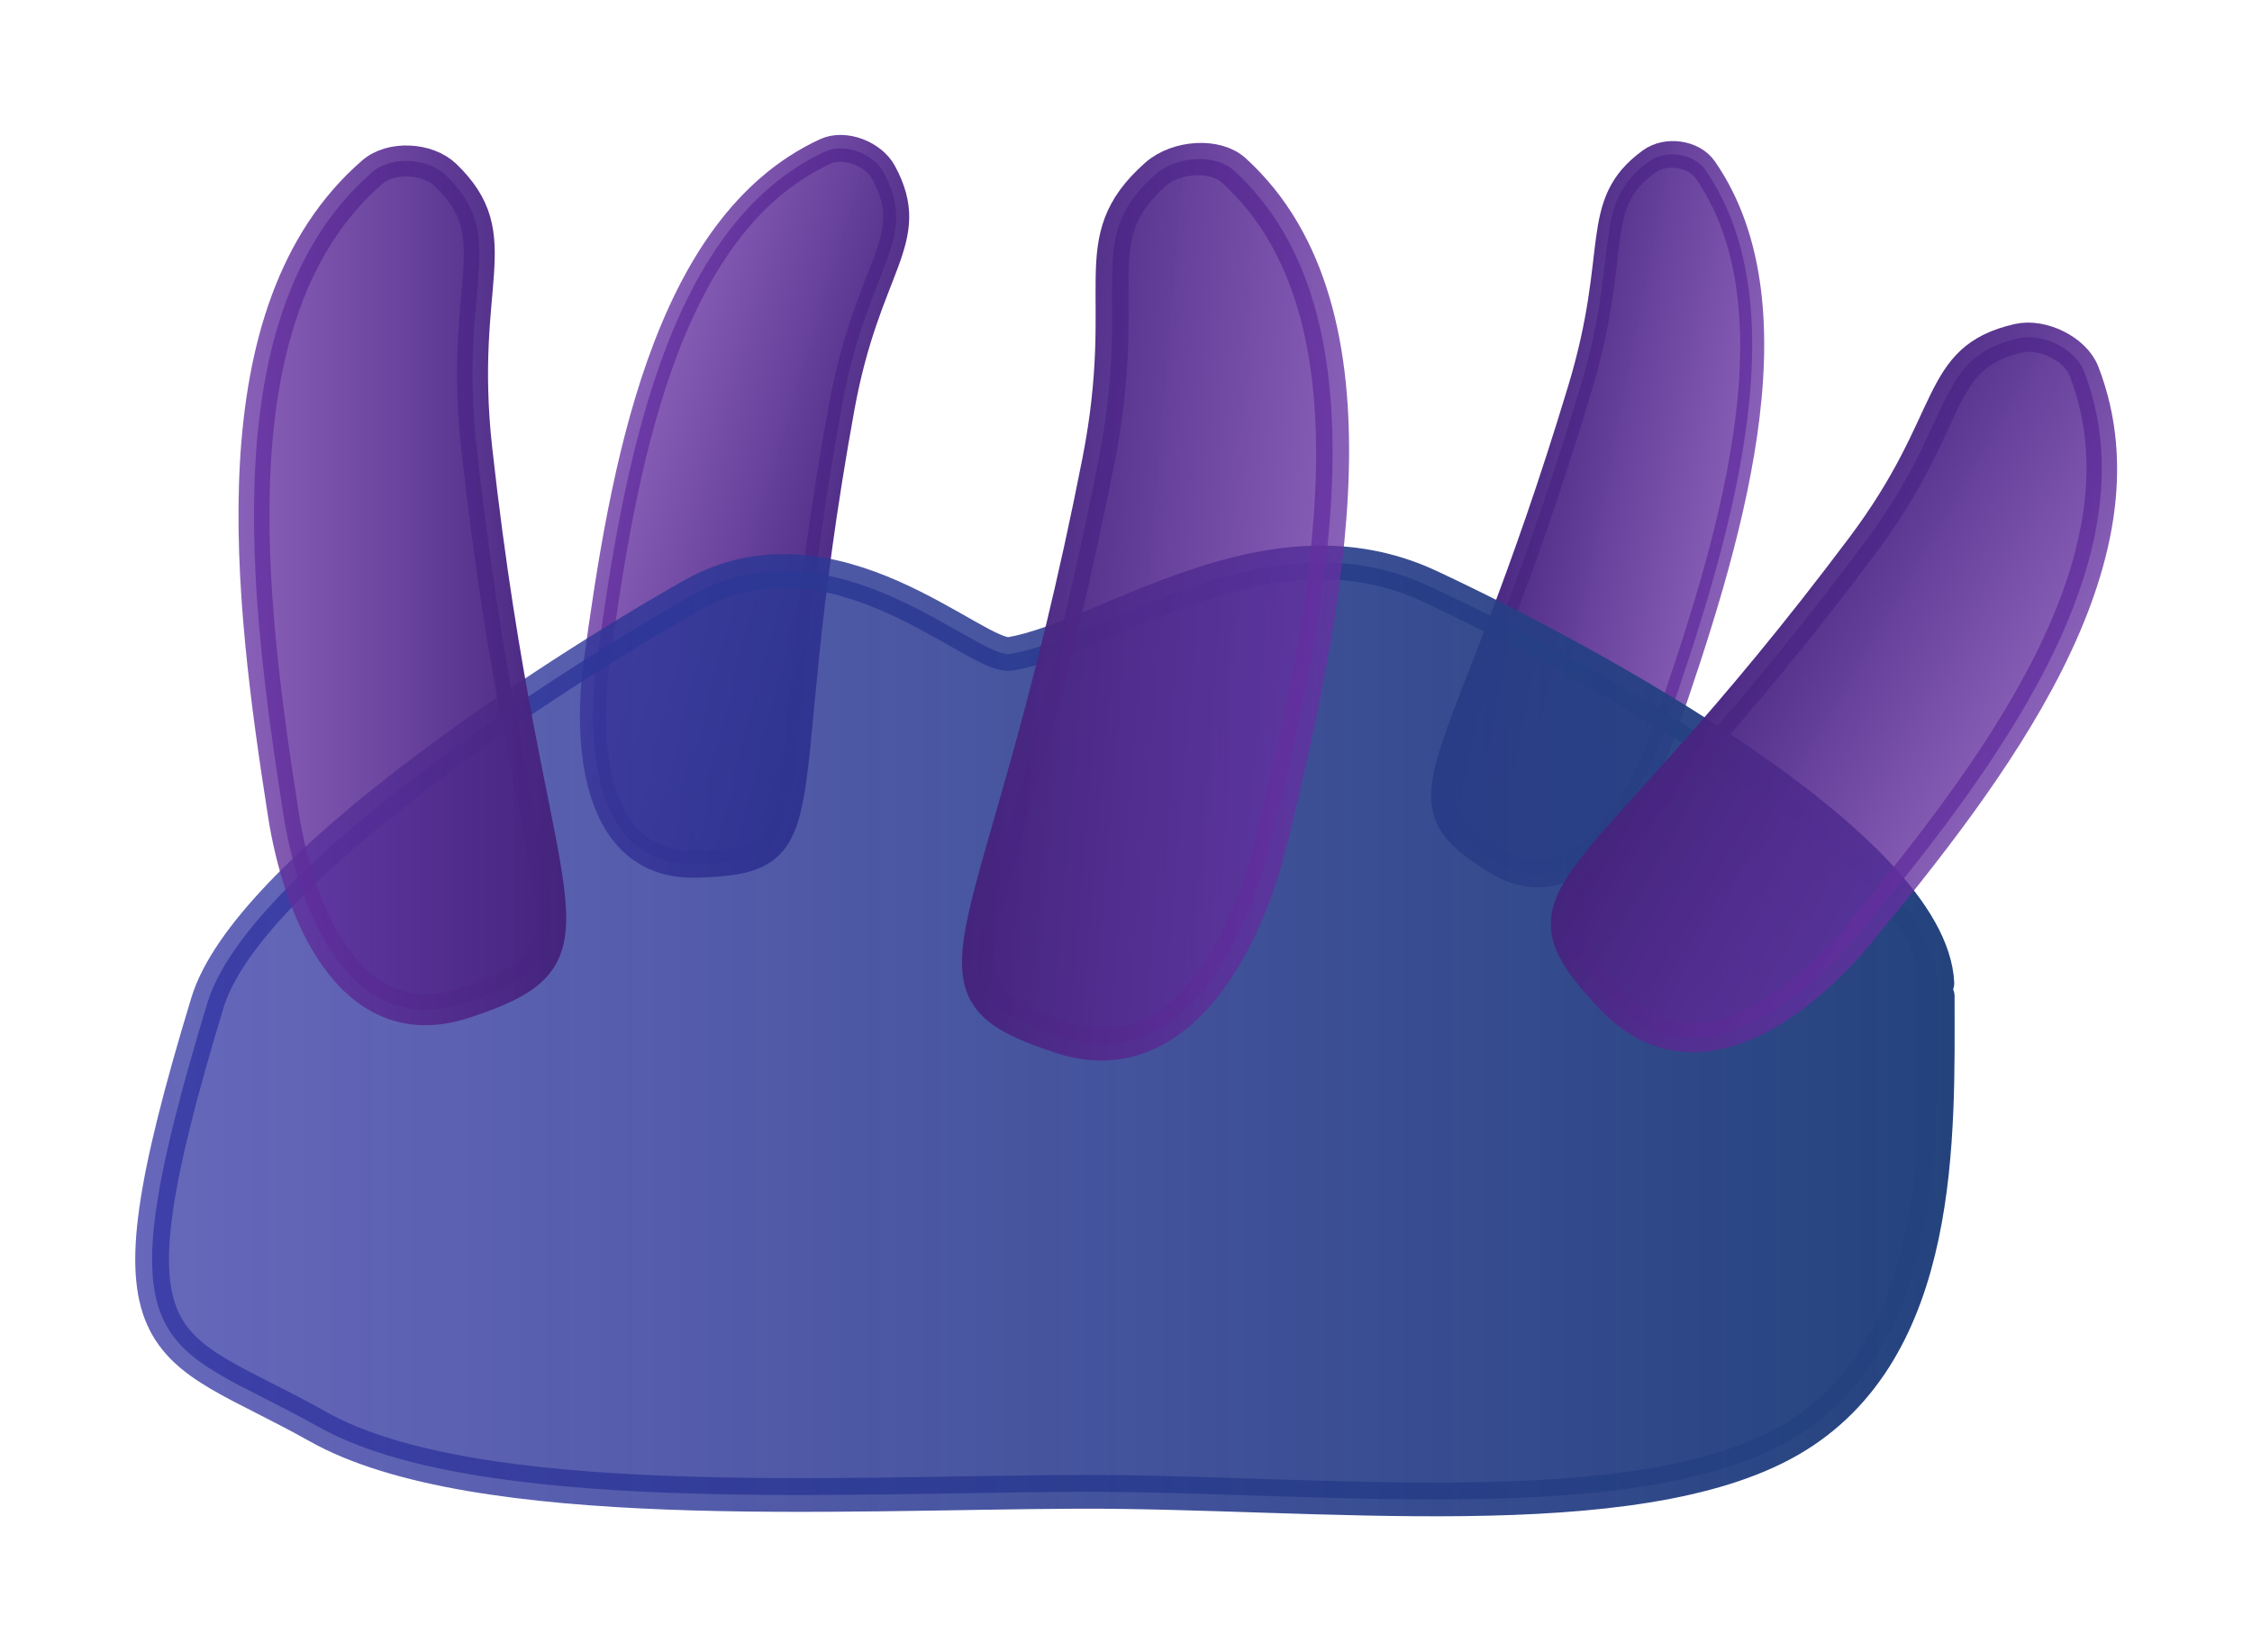
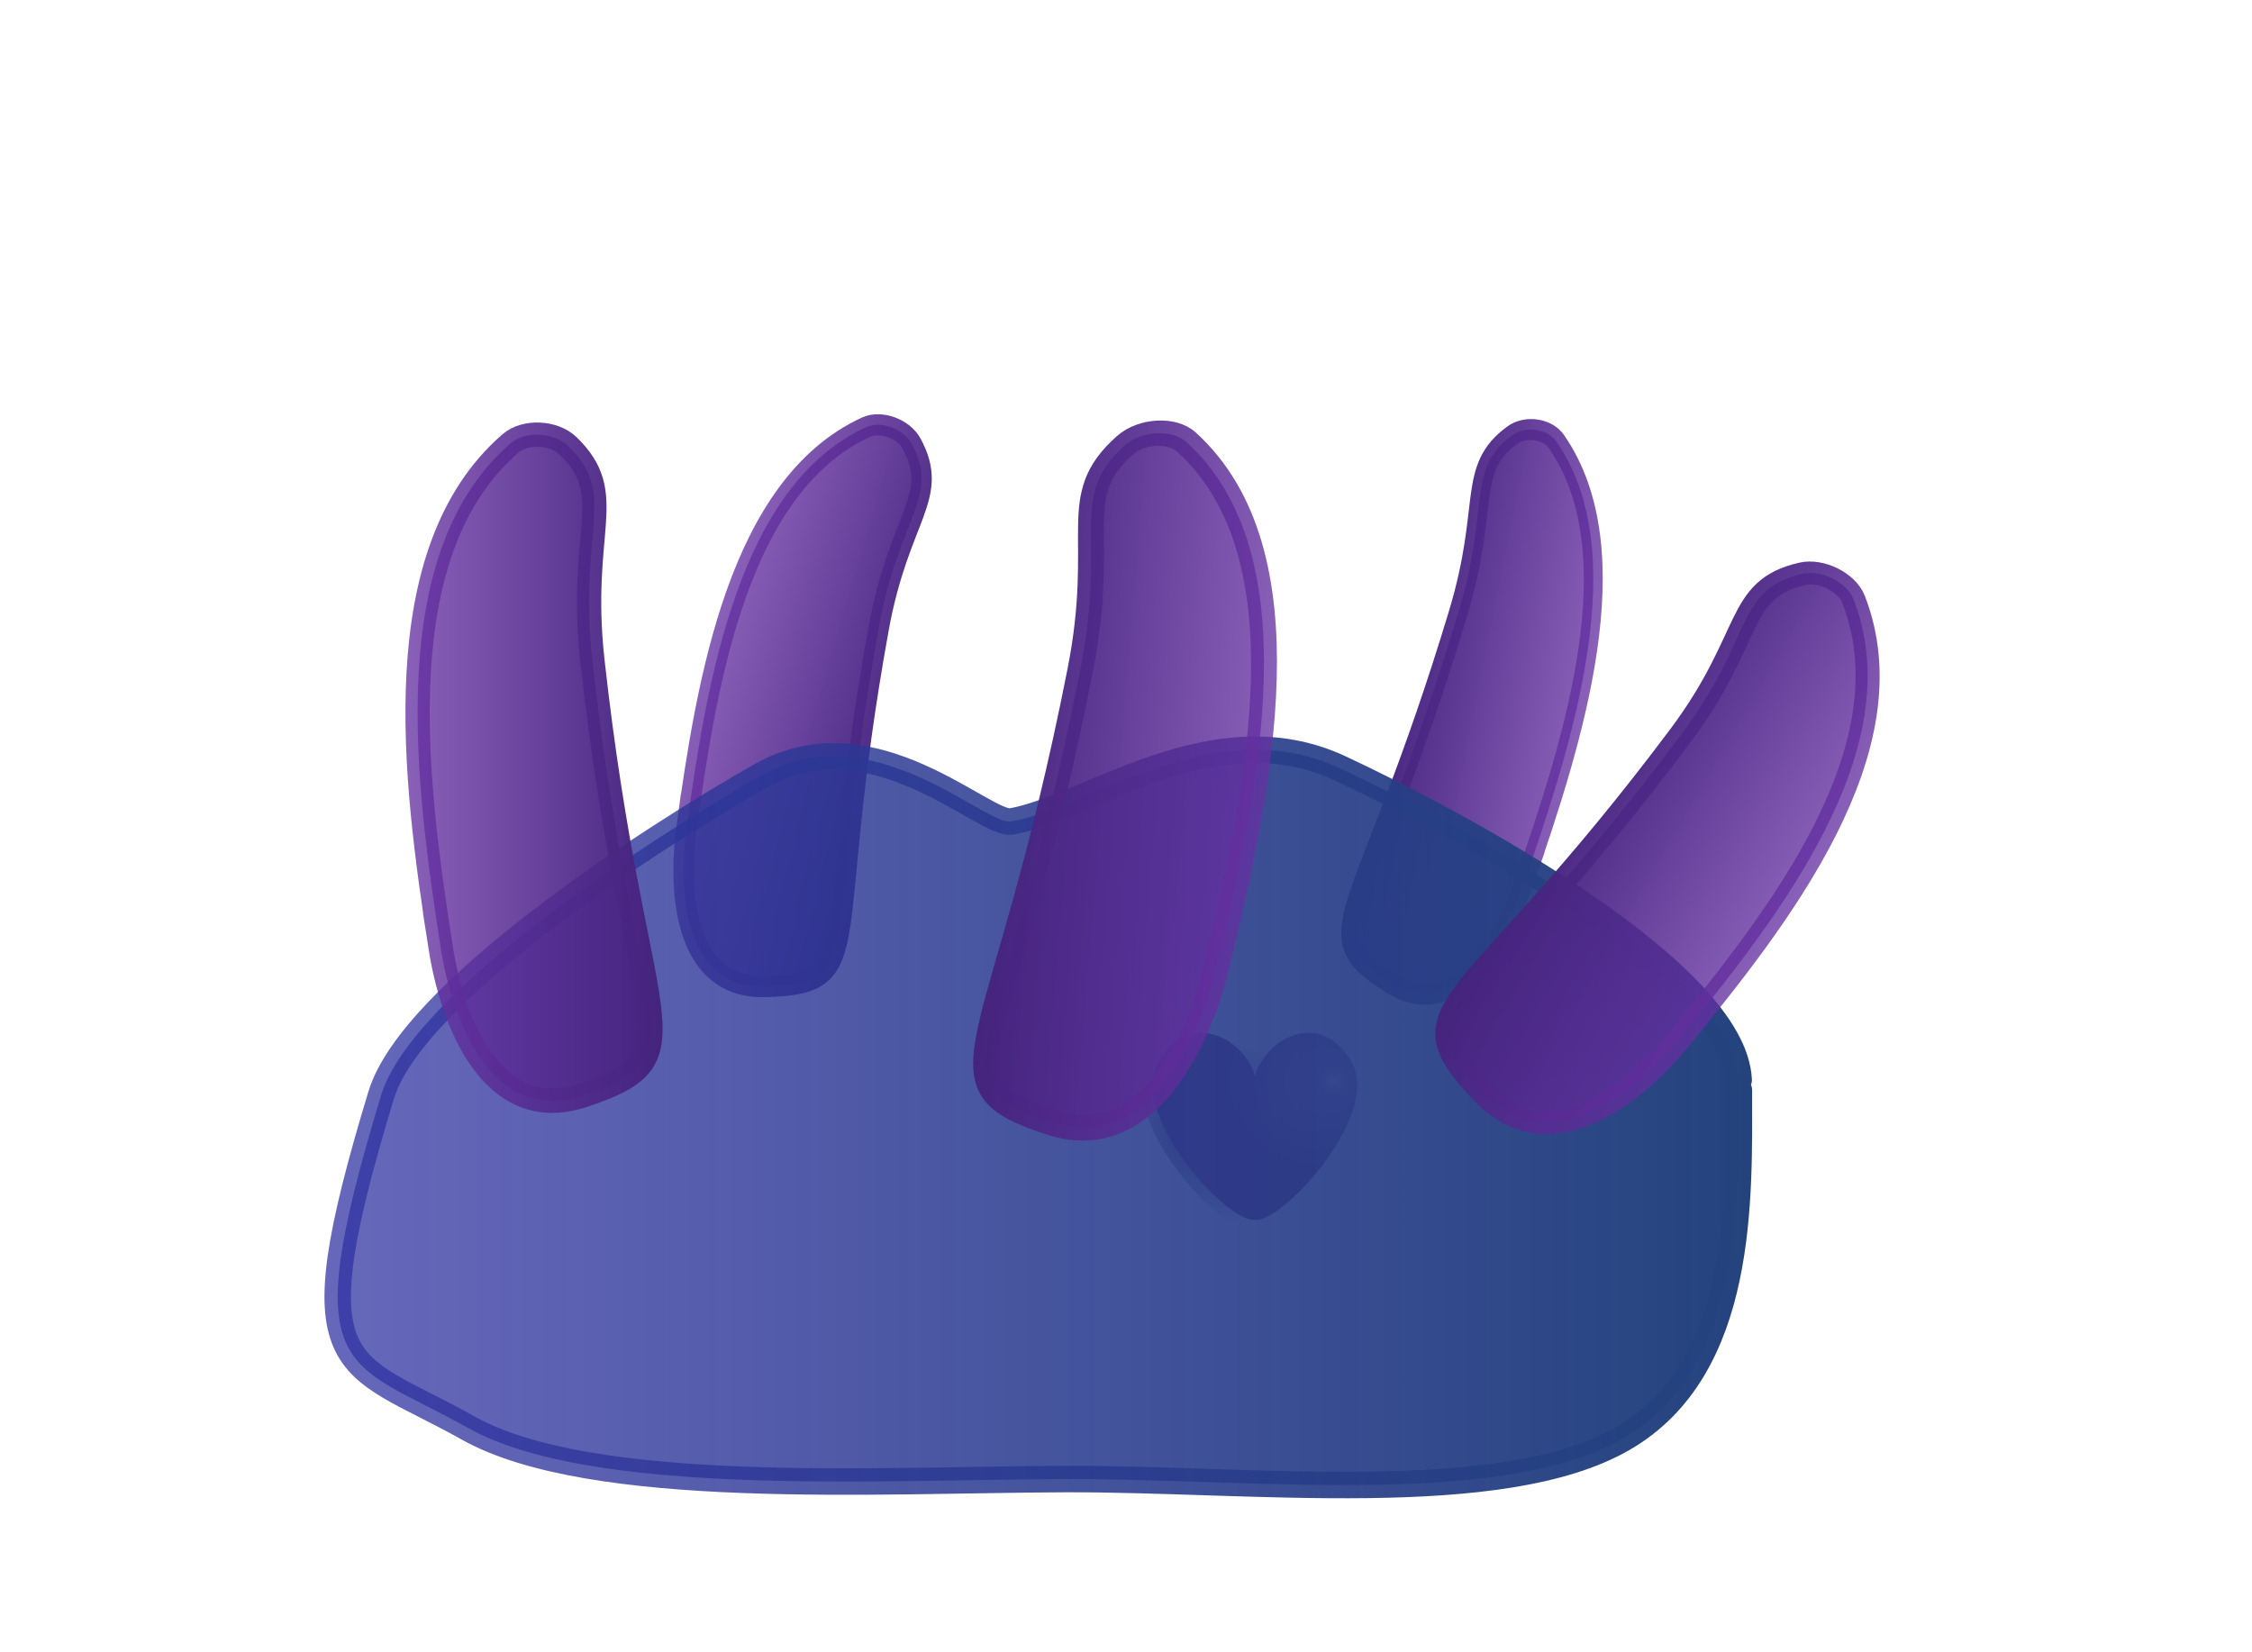
<svg xmlns="http://www.w3.org/2000/svg" xmlns:xlink="http://www.w3.org/1999/xlink" width="66.789mm" height="48.971mm" viewBox="0 0 66.789 48.971" version="1.1" id="svg8">
  <defs id="defs2">
    <linearGradient id="linearGradient3419">
      <stop style="stop-color:#6630a2;stop-opacity:0.766" offset="0" id="stop3415" />
      <stop style="stop-color:#44247d;stop-opacity:1" offset="1" id="stop3417" />
    </linearGradient>
    <linearGradient id="linearGradient3287">
      <stop style="stop-color:#6630a2;stop-opacity:0.766" offset="0" id="stop3283" />
      <stop style="stop-color:#44247d;stop-opacity:1" offset="1" id="stop3285" />
    </linearGradient>
    <linearGradient id="linearGradient3126-5">
      <stop style="stop-color:#3031a2;stop-opacity:0.734" offset="0" id="stop3122" />
      <stop style="stop-color:#24437d;stop-opacity:1" offset="1" id="stop3124" />
    </linearGradient>
    <linearGradient id="linearGradient3408">
      <stop style="stop-color:#ffffff;stop-opacity:1;" offset="0" id="stop3406" />
    </linearGradient>
    <linearGradient id="linearGradient2801">
      <stop style="stop-color:#c8e900;stop-opacity:1;" offset="0" id="stop2799" />
    </linearGradient>
    <linearGradient id="linearGradient2795">
      <stop style="stop-color:#c80000;stop-opacity:1;" offset="0" id="stop2793" />
    </linearGradient>
-     <linearGradient xlink:href="#linearGradient3126-5" id="linearGradient3128" x1="3.6102676e-11" y1="30.042" x2="53.97" y2="30.042" gradientUnits="userSpaceOnUse" gradientTransform="translate(3.999999,-0.3829134)" />
-     <linearGradient xlink:href="#linearGradient3287" id="linearGradient3246" x1="2.004" y1="15.271" x2="12.792" y2="15.271" gradientUnits="userSpaceOnUse" gradientTransform="matrix(0.8991046,0,0,0.938283,5.280955,3.031795)" />
-     <linearGradient xlink:href="#linearGradient3419" id="linearGradient3295" x1="2.004" y1="15.271" x2="12.792" y2="15.271" gradientUnits="userSpaceOnUse" gradientTransform="matrix(0.8991046,0,0,0.938283,5.280955,3.031795)" />
-     <linearGradient xlink:href="#linearGradient3126-5" id="linearGradient3303" x1="3.6102676e-11" y1="30.042" x2="53.97" y2="30.042" gradientUnits="userSpaceOnUse" gradientTransform="translate(3.999999,-0.3829134)" />
+     <linearGradient xlink:href="#linearGradient3126-5" id="linearGradient3128" x1="3.6102676e-11" y1="30.042" x2="53.97" y2="30.042" gradientUnits="userSpaceOnUse" gradientTransform="matrix(0.7847307,0,0,0.7847307,9.612659,8.845948)" />
+     <linearGradient xlink:href="#linearGradient3287" id="linearGradient3246" x1="2.004" y1="15.271" x2="12.792" y2="15.271" gradientUnits="userSpaceOnUse" gradientTransform="matrix(0.705555,0,0,0.7362995,10.61786,11.52557)" />
+     <linearGradient xlink:href="#linearGradient3419" id="linearGradient3295" x1="2.004" y1="15.271" x2="12.792" y2="15.271" gradientUnits="userSpaceOnUse" gradientTransform="matrix(0.705555,0,0,0.7362995,10.61786,11.52557)" />
+     <linearGradient xlink:href="#linearGradient3126-5" id="linearGradient3303" x1="3.6102676e-11" y1="30.042" x2="53.97" y2="30.042" gradientUnits="userSpaceOnUse" gradientTransform="matrix(0.7847307,0,0,0.7847307,9.612659,8.845948)" />
+     <radialGradient xlink:href="#linearGradient999-8" id="radialGradient2737" cx="36.938" cy="20.629" fx="36.938" fy="20.629" r="9.405" gradientTransform="matrix(1,0,0,0.8707631,0,3.245404)" gradientUnits="userSpaceOnUse" />
+     <linearGradient id="linearGradient999-8">
+       <stop style="stop-color:#c577d4;stop-opacity:0.557" offset="0" id="stop995" />
+       <stop style="stop-opacity:0.757;stop-color:#8c2e8c" offset="0.127" id="stop1255" />
+       <stop style="stop-color:#68236d;stop-opacity:1" offset="1" id="stop997" />
+     </linearGradient>
+     <radialGradient xlink:href="#linearGradient3096" id="radialGradient3098" cx="25.75" cy="25.692" fx="25.75" fy="25.692" r="9.244" gradientTransform="matrix(1,0,0,0.8686299,0,3.29875)" gradientUnits="userSpaceOnUse" />
+     <linearGradient id="linearGradient3096">
+       <stop style="stop-color:#000000;stop-opacity:1" offset="0" id="stop3092" />
+       <stop style="stop-color:#000000;stop-opacity:0;" offset="1" id="stop3094" />
+     </linearGradient>
  </defs>
+   <path style="font-variation-settings:normal;fill:url(#radialGradient2737);fill-opacity:1;stroke:url(#radialGradient3098);stroke-width:1.972;stroke-linecap:butt;stroke-linejoin:miter;stroke-miterlimit:4;stroke-dasharray:none;stroke-dashoffset:0;stroke-opacity:0.766;paint-order:stroke markers fill;stop-color:#000000" d="m 26.074,17.234 c -1.727,-0.465 -3.677,0.067 -5.049,2.422 -2.647,4.544 6.388,13.845 8.764,13.473 2.376,0.372 11.409,-8.928 8.762,-13.473 -2.744,-4.71 -7.795,-2.123 -8.762,1.133 -0.483,-1.628 -1.988,-3.09 -3.715,-3.555 z" id="path1245" transform="matrix(0.3283202,0,0,0.3454139,27.43724,24.73168)" />
  <g transform="translate(-17.78404,-24.22119)" id="layer1" style="display:inline" />
-   <use x="0" y="0" xlink:href="#path11623" id="use9936" transform="matrix(0.8037162,0.2526805,-0.2447185,0.8298653,16.85376,-2.53485)" width="100%" height="100%" />
-   <use x="0" y="0" xlink:href="#path11623" id="use9189" transform="matrix(-0.75843,-0.1494535,-0.1672283,0.8486319,59.80261,2.354997)" width="100%" height="100%" />
-   <path id="path7811" style="fill:url(#linearGradient3128);fill-opacity:1;stroke:url(#linearGradient3303);stroke-width:1;stroke-linecap:round;stroke-linejoin:round;stroke-miterlimit:4;stroke-dasharray:none;paint-order:stroke fill markers" d="m 57.468,29.546 c 0,4.041 0.227,10.509 -4.383,13.167 -4.61,2.658 -14.056,1.506 -21.109,1.533 -7.053,0.026 -17.872,0.691 -22.542,-1.933 -4.67,-2.624 -6.55,-1.814 -3.281,-12.576 1.175,-3.867 10.185,-9.721 14.384,-12.089 4.199,-2.368 8.426,1.919 9.435,1.745 2.889,-0.498 7.651,-4.232 12.413,-2.011 4.762,2.221 14.89,7.744 15.073,11.783" />
-   <path id="path11623" d="M 8.405,24.161 C 7.4,17.719 6.314,9.209 11.042,5.105 c 0.558,-0.484 1.643,-0.424 2.176,0.09 1.919,1.852 0.372,3.16 0.923,8.128 1.568,14.154 4.196,14.905 -0.347,16.42 -3.486,1.163 -4.969,-2.893 -5.389,-5.583 z" style="mix-blend-mode:normal;fill:url(#linearGradient3246);fill-opacity:1;stroke:url(#linearGradient3295);stroke-width:0.918;stroke-linecap:butt;stroke-linejoin:miter;stroke-miterlimit:4;stroke-dasharray:none;stroke-opacity:1;paint-order:stroke fill markers" />
-   <use x="0" y="0" xlink:href="#path11623" id="use10533" transform="matrix(-0.8690336,-0.4807509,-0.4715276,0.8109633,73.80723,12.17365)" width="100%" height="100%" />
-   <use x="0" y="0" xlink:href="#path11623" id="use10531" transform="matrix(-1.061582,0.00985564,-0.08763201,1.042809,48.75875,-0.3790258)" width="100%" height="100%" />
+   <use x="0" y="0" xlink:href="#path11623" id="use9936" transform="matrix(0.8037162,0.2526805,-0.2447185,0.8298653,16.73466,-2.068837)" width="100%" height="100%" />
+   <use x="0" y="0" xlink:href="#path11623" id="use9189" transform="matrix(-0.75843,-0.1494535,-0.1672283,0.8486319,59.8421,4.200039)" width="100%" height="100%" />
+   <path id="path7811" style="fill:url(#linearGradient3128);fill-opacity:1;stroke:url(#linearGradient3303);stroke-width:0.785;stroke-linecap:round;stroke-linejoin:round;stroke-miterlimit:4;stroke-dasharray:none;paint-order:stroke fill markers" d="m 51.571,32.332 c 0,3.171 0.178,8.246 -3.439,10.332 -3.617,2.086 -11.03,1.182 -16.565,1.203 -5.534,0.021 -14.025,0.542 -17.689,-1.517 -3.664,-2.059 -5.14,-1.424 -2.574,-9.869 0.922,-3.034 7.993,-7.628 11.288,-9.487 3.295,-1.858 6.612,1.506 7.404,1.369 2.267,-0.391 6.004,-3.321 9.741,-1.578 3.737,1.743 11.684,6.077 11.828,9.246" />
+   <path id="path11623" d="m 13.07,28.106 c -0.789,-5.055 -1.641,-11.733 2.069,-14.954 0.438,-0.38 1.289,-0.333 1.707,0.071 1.506,1.454 0.292,2.479 0.724,6.378 1.231,11.107 3.293,11.697 -0.272,12.885 -2.736,0.912 -3.899,-2.27 -4.229,-4.381 z" style="mix-blend-mode:normal;fill:url(#linearGradient3246);fill-opacity:1;stroke:url(#linearGradient3295);stroke-width:0.721;stroke-linecap:butt;stroke-linejoin:miter;stroke-miterlimit:4;stroke-dasharray:none;stroke-opacity:1;paint-order:stroke fill markers" />
+   <use x="0" y="0" xlink:href="#path11623" id="use10533" transform="matrix(-0.8690336,-0.4807509,-0.4715276,0.8109633,74.33123,14.3943)" width="100%" height="100%" />
+   <use x="0" y="0" xlink:href="#path11623" id="use10531" transform="matrix(-1.061582,0.00985564,-0.08763201,1.042809,52.41015,-0.7527811)" width="100%" height="100%" />
  <g transform="translate(-17.78404,-24.22119)" id="layer2" style="display:inline" />
</svg>
